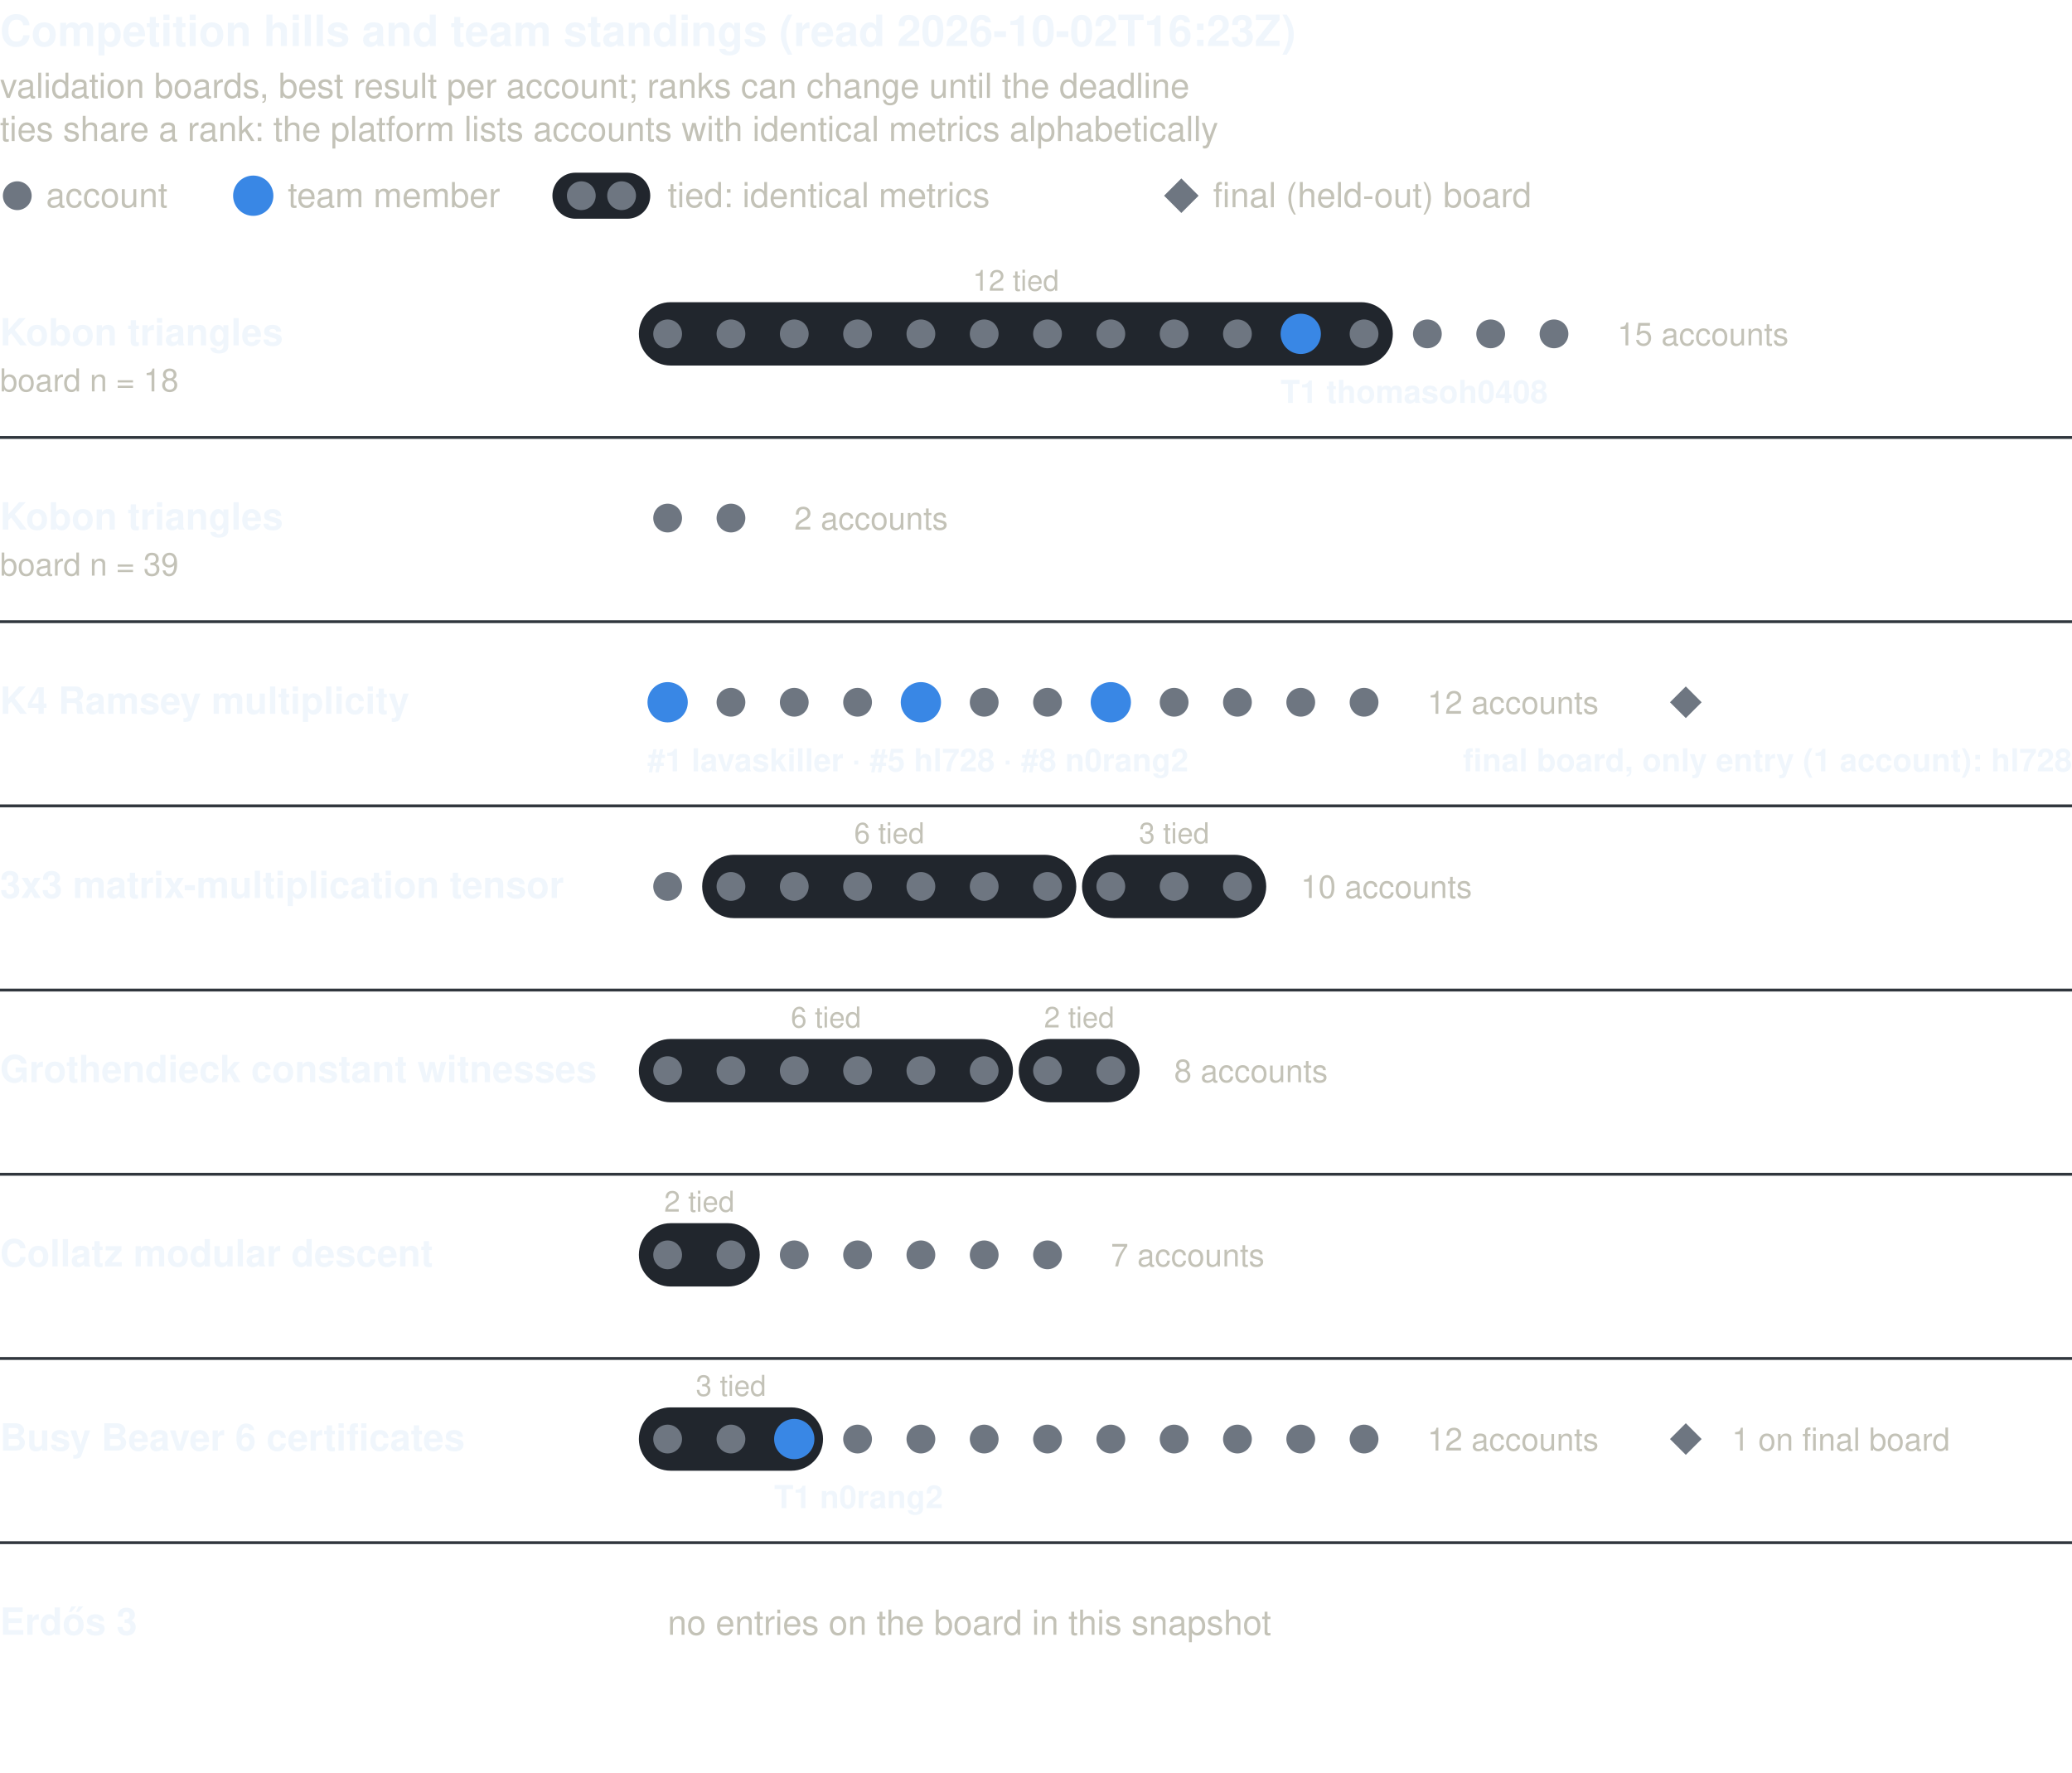
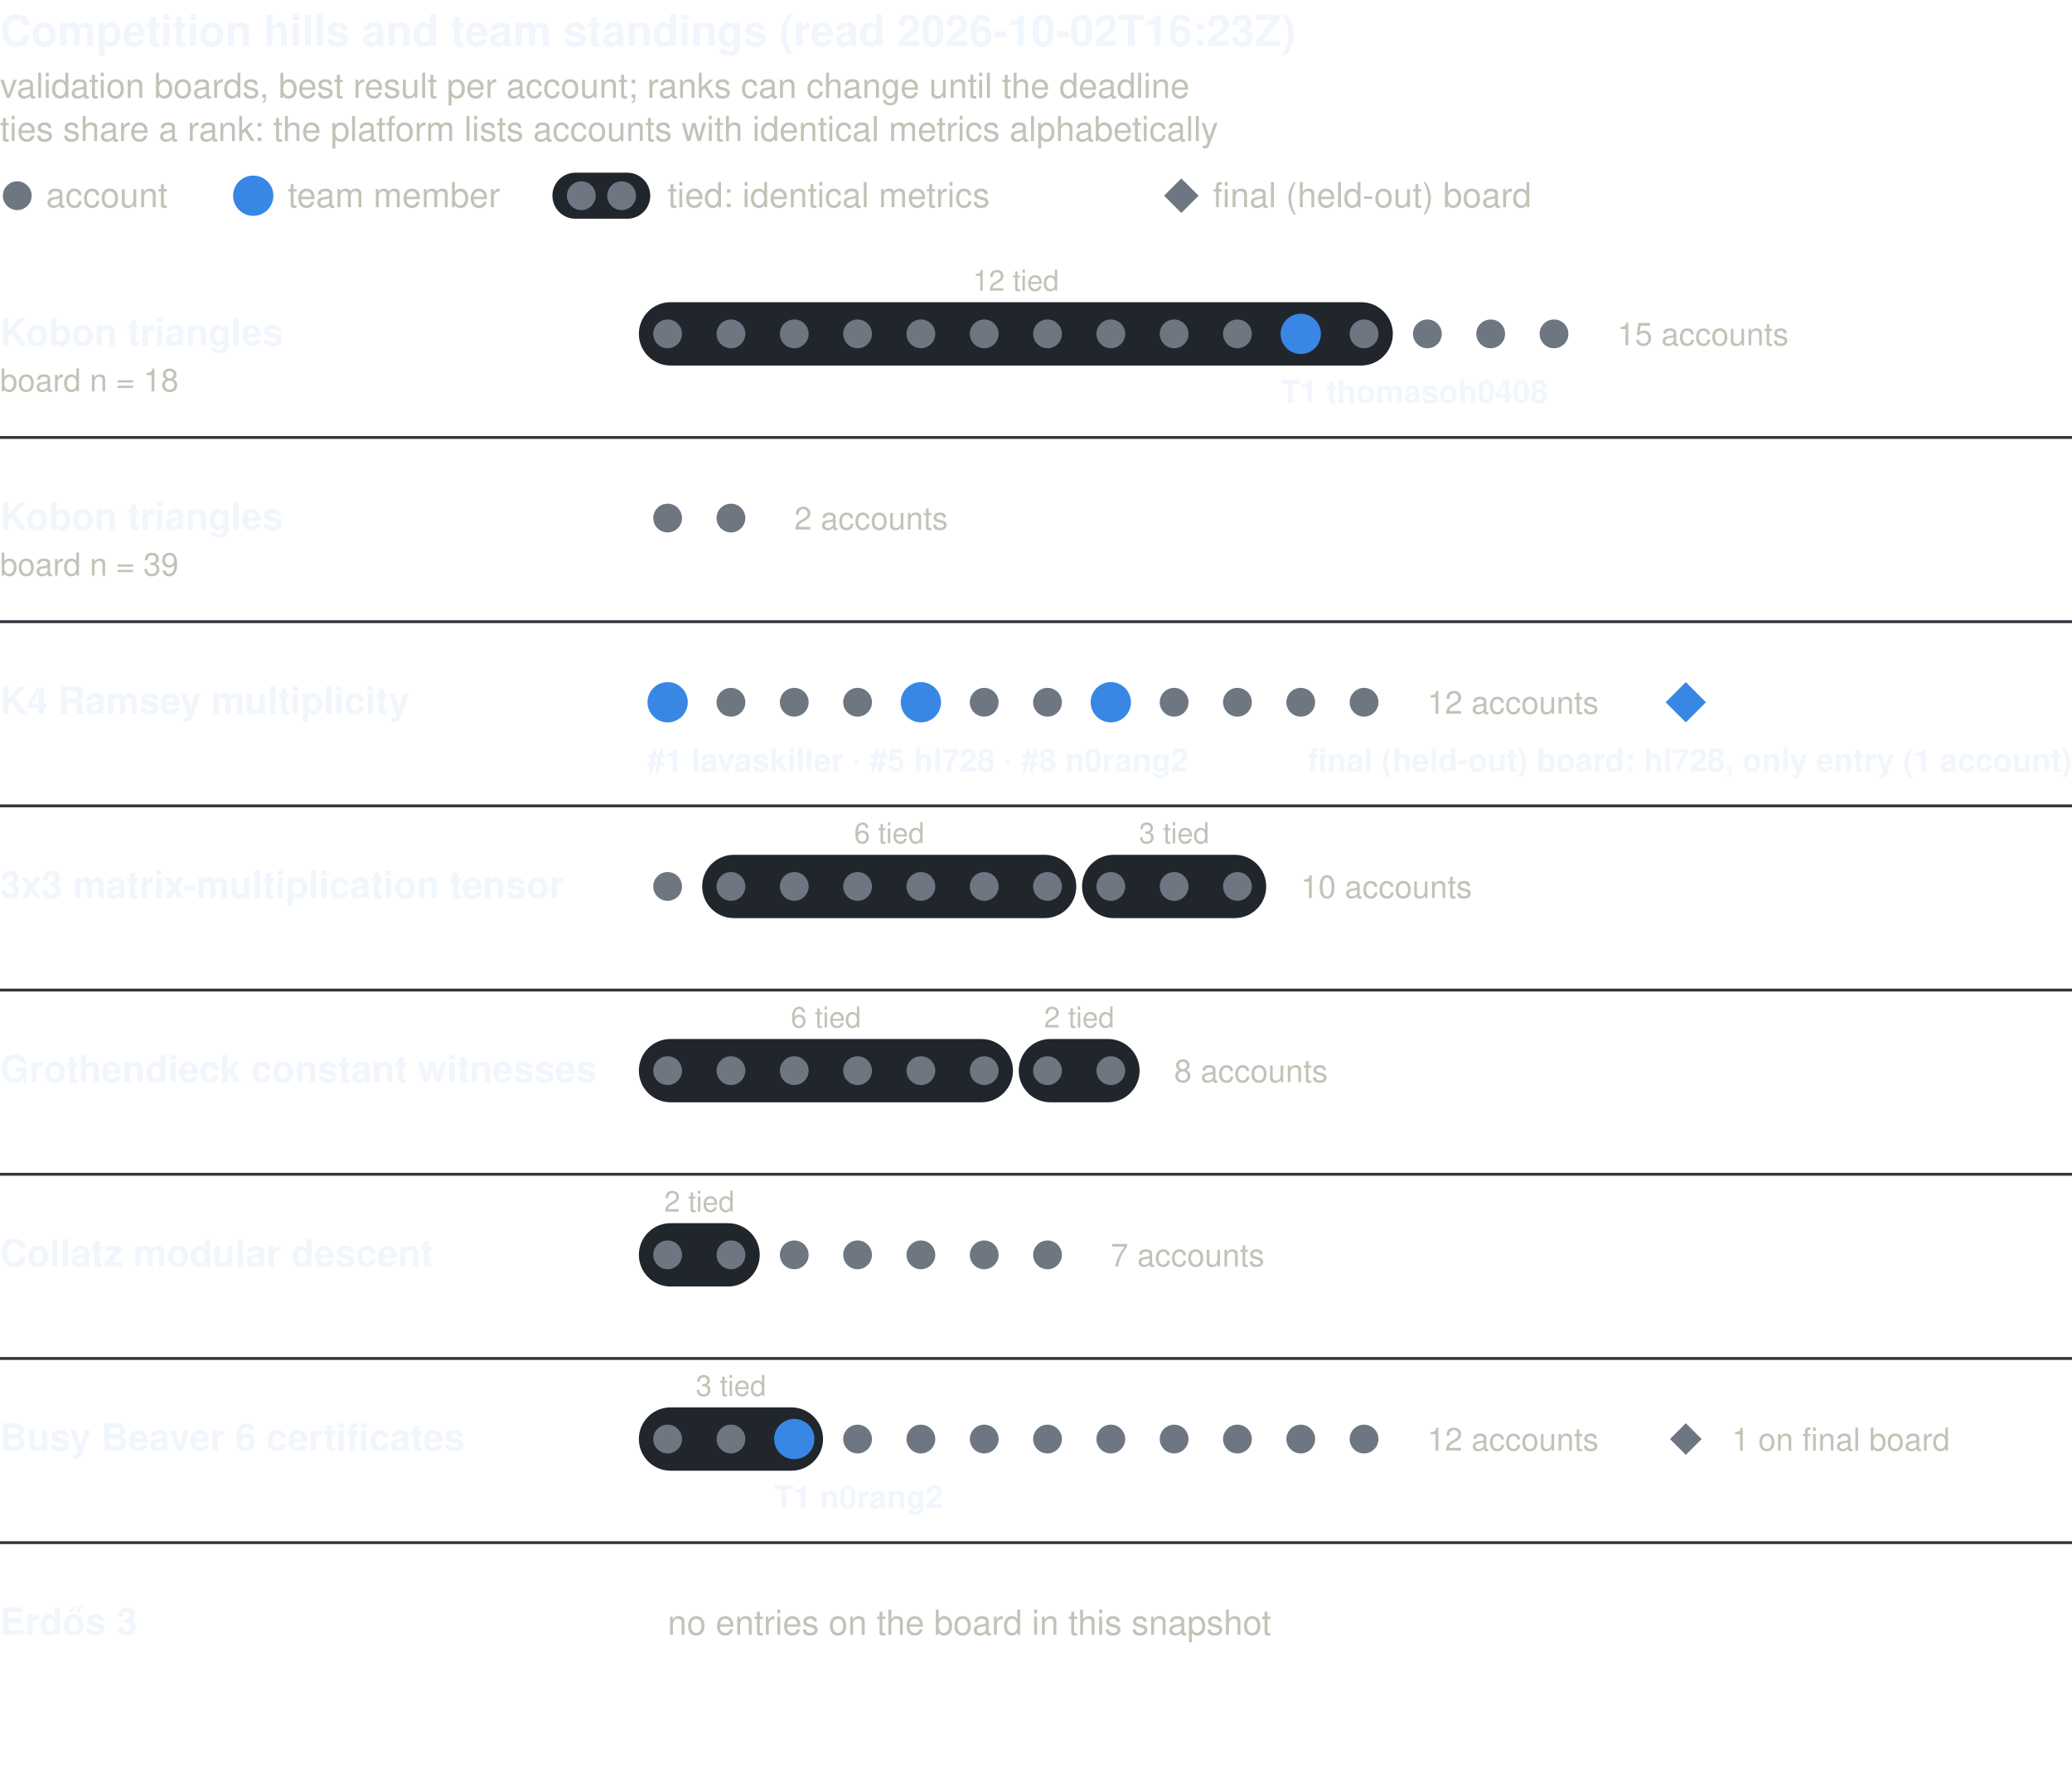
<svg xmlns="http://www.w3.org/2000/svg" viewBox="0 0 720 616" width="720" height="616" role="img" aria-label="Competition hills: accounts per board in rank order, ties grouped, team members highlighted" font-family="-apple-system, 'Segoe UI', Helvetica, Arial, sans-serif">
  <text x="0.0" y="16.0" font-size="15" text-anchor="start" fill="#f0f6fc" font-weight="600">Competition hills and team standings (read 2026-10-02T16:23Z)</text>
  <text x="0.0" y="34.0" font-size="12" text-anchor="start" fill="#c3c2b7">validation boards, best result per account; ranks can change until the deadline</text>
  <text x="0.0" y="49.0" font-size="12" text-anchor="start" fill="#c3c2b7">ties share a rank: the platform lists accounts with identical metrics alphabetically</text>
  <circle cx="6.0" cy="68.0" r="5.0" fill="#6e7681" />
  <text x="16.0" y="72.0" font-size="12" text-anchor="start" fill="#c3c2b7">account</text>
  <circle cx="88.0" cy="68.0" r="7.0" fill="#3987e5" />
  <text x="100.0" y="72.0" font-size="12" text-anchor="start" fill="#c3c2b7">team member</text>
  <rect x="191.96" y="60.00" width="34.00" height="16.00" fill="#21262d" rx="8" />
  <circle cx="202.0" cy="68.0" r="5.0" fill="#6e7681" />
  <circle cx="216.0" cy="68.0" r="5.0" fill="#6e7681" />
  <text x="232.0" y="72.0" font-size="12" text-anchor="start" fill="#c3c2b7">tied: identical metrics</text>
  <path d="M410.5 62.0 L416.5 68.0 L410.5 74.0 L404.5 68.0 Z" fill="#6e7681" />
  <text x="421.5" y="72.0" font-size="12" text-anchor="start" fill="#c3c2b7">final (held-out) board</text>
  <text x="0.0" y="120.0" font-size="13" text-anchor="start" fill="#f0f6fc" font-weight="600">Kobon triangles</text>
  <text x="0.0" y="136.0" font-size="11" text-anchor="start" fill="#c3c2b7">board n = 18</text>
  <rect x="222.00" y="105.00" width="262.00" height="22.00" fill="#21262d" rx="11" />
  <text x="353.0" y="101.0" font-size="10" text-anchor="middle" fill="#c3c2b7">12 tied</text>
  <circle cx="232.0" cy="116.0" r="5.0" fill="#6e7681" />
  <circle cx="254.0" cy="116.0" r="5.0" fill="#6e7681" />
  <circle cx="276.0" cy="116.0" r="5.0" fill="#6e7681" />
  <circle cx="298.0" cy="116.0" r="5.0" fill="#6e7681" />
  <circle cx="320.0" cy="116.0" r="5.0" fill="#6e7681" />
  <circle cx="342.0" cy="116.0" r="5.0" fill="#6e7681" />
  <circle cx="364.0" cy="116.0" r="5.0" fill="#6e7681" />
  <circle cx="386.0" cy="116.0" r="5.0" fill="#6e7681" />
  <circle cx="408.0" cy="116.0" r="5.0" fill="#6e7681" />
  <circle cx="430.0" cy="116.0" r="5.0" fill="#6e7681" />
  <circle cx="452.0" cy="116.0" r="7.0" fill="#3987e5" />
  <circle cx="474.0" cy="116.0" r="5.0" fill="#6e7681" />
  <circle cx="496.0" cy="116.0" r="5.0" fill="#6e7681" />
  <circle cx="518.0" cy="116.0" r="5.0" fill="#6e7681" />
  <circle cx="540.0" cy="116.0" r="5.0" fill="#6e7681" />
  <text x="445.0" y="140.0" font-size="11" text-anchor="start" fill="#f0f6fc" font-weight="600">T1 thomasoh0408</text>
  <text x="562.0" y="120.0" font-size="11" text-anchor="start" fill="#c3c2b7">15 accounts</text>
  <line x1="0.0" y1="152.0" x2="720.0" y2="152.0" stroke="#30363d" stroke-width="1" />
  <text x="0.0" y="184.0" font-size="13" text-anchor="start" fill="#f0f6fc" font-weight="600">Kobon triangles</text>
  <text x="0.0" y="200.0" font-size="11" text-anchor="start" fill="#c3c2b7">board n = 39</text>
  <circle cx="232.0" cy="180.0" r="5.0" fill="#6e7681" />
  <circle cx="254.0" cy="180.0" r="5.0" fill="#6e7681" />
  <text x="276.0" y="184.0" font-size="11" text-anchor="start" fill="#c3c2b7">2 accounts</text>
  <line x1="0.0" y1="216.0" x2="720.0" y2="216.0" stroke="#30363d" stroke-width="1" />
  <text x="0.0" y="248.0" font-size="13" text-anchor="start" fill="#f0f6fc" font-weight="600">K4 Ramsey multiplicity</text>
  <circle cx="232.0" cy="244.0" r="7.0" fill="#3987e5" />
  <circle cx="254.0" cy="244.0" r="5.0" fill="#6e7681" />
  <circle cx="276.0" cy="244.0" r="5.0" fill="#6e7681" />
  <circle cx="298.0" cy="244.0" r="5.0" fill="#6e7681" />
  <circle cx="320.0" cy="244.0" r="7.0" fill="#3987e5" />
  <circle cx="342.0" cy="244.0" r="5.0" fill="#6e7681" />
  <circle cx="364.0" cy="244.0" r="5.0" fill="#6e7681" />
  <circle cx="386.0" cy="244.0" r="7.0" fill="#3987e5" />
  <circle cx="408.0" cy="244.0" r="5.0" fill="#6e7681" />
  <circle cx="430.0" cy="244.0" r="5.0" fill="#6e7681" />
  <circle cx="452.0" cy="244.0" r="5.0" fill="#6e7681" />
  <circle cx="474.0" cy="244.0" r="5.0" fill="#6e7681" />
  <text x="225.0" y="268.0" font-size="11" text-anchor="start" fill="#f0f6fc" font-weight="600">#1 lavaskiller  ·  #5 hl728  ·  #8 n0rang2</text>
  <text x="496.0" y="248.0" font-size="11" text-anchor="start" fill="#c3c2b7">12 accounts</text>
-   <path d="M585.8 238.5 L591.3 244.0 L585.8 249.5 L580.3 244.0 Z" fill="#6e7681" />
-   <text x="720.0" y="268.0" font-size="11" text-anchor="end" fill="#f0f6fc" font-weight="600">final board, only entry (1 account): hl728</text>
+   <path d="M585.8 237.0 L592.8 244.0 L585.8 251.0 L578.8 244.0 Z" fill="#3987e5" />
+   <text x="720.0" y="268.0" font-size="11" text-anchor="end" fill="#f0f6fc" font-weight="600">final (held-out) board: hl728, only entry (1 account)</text>
  <line x1="0.0" y1="280.0" x2="720.0" y2="280.0" stroke="#30363d" stroke-width="1" />
  <text x="0.0" y="312.0" font-size="13" text-anchor="start" fill="#f0f6fc" font-weight="600">3x3 matrix-multiplication tensor</text>
  <rect x="244.00" y="297.00" width="130.00" height="22.00" fill="#21262d" rx="11" />
  <text x="309.0" y="293.0" font-size="10" text-anchor="middle" fill="#c3c2b7">6 tied</text>
  <rect x="376.00" y="297.00" width="64.00" height="22.00" fill="#21262d" rx="11" />
  <text x="408.0" y="293.0" font-size="10" text-anchor="middle" fill="#c3c2b7">3 tied</text>
  <circle cx="232.0" cy="308.0" r="5.0" fill="#6e7681" />
  <circle cx="254.0" cy="308.0" r="5.0" fill="#6e7681" />
  <circle cx="276.0" cy="308.0" r="5.0" fill="#6e7681" />
  <circle cx="298.0" cy="308.0" r="5.0" fill="#6e7681" />
  <circle cx="320.0" cy="308.0" r="5.0" fill="#6e7681" />
  <circle cx="342.0" cy="308.0" r="5.0" fill="#6e7681" />
  <circle cx="364.0" cy="308.0" r="5.0" fill="#6e7681" />
  <circle cx="386.0" cy="308.0" r="5.0" fill="#6e7681" />
  <circle cx="408.0" cy="308.0" r="5.0" fill="#6e7681" />
  <circle cx="430.0" cy="308.0" r="5.0" fill="#6e7681" />
  <text x="452.0" y="312.0" font-size="11" text-anchor="start" fill="#c3c2b7">10 accounts</text>
  <line x1="0.0" y1="344.0" x2="720.0" y2="344.0" stroke="#30363d" stroke-width="1" />
  <text x="0.0" y="376.0" font-size="13" text-anchor="start" fill="#f0f6fc" font-weight="600">Grothendieck constant witnesses</text>
  <rect x="222.00" y="361.00" width="130.00" height="22.00" fill="#21262d" rx="11" />
  <text x="287.0" y="357.0" font-size="10" text-anchor="middle" fill="#c3c2b7">6 tied</text>
  <rect x="354.00" y="361.00" width="42.00" height="22.00" fill="#21262d" rx="11" />
  <text x="375.0" y="357.0" font-size="10" text-anchor="middle" fill="#c3c2b7">2 tied</text>
  <circle cx="232.0" cy="372.0" r="5.0" fill="#6e7681" />
  <circle cx="254.0" cy="372.0" r="5.0" fill="#6e7681" />
  <circle cx="276.0" cy="372.0" r="5.0" fill="#6e7681" />
  <circle cx="298.0" cy="372.0" r="5.0" fill="#6e7681" />
  <circle cx="320.0" cy="372.0" r="5.0" fill="#6e7681" />
  <circle cx="342.0" cy="372.0" r="5.0" fill="#6e7681" />
  <circle cx="364.0" cy="372.0" r="5.0" fill="#6e7681" />
  <circle cx="386.0" cy="372.0" r="5.0" fill="#6e7681" />
  <text x="408.0" y="376.0" font-size="11" text-anchor="start" fill="#c3c2b7">8 accounts</text>
  <line x1="0.0" y1="408.0" x2="720.0" y2="408.0" stroke="#30363d" stroke-width="1" />
  <text x="0.0" y="440.0" font-size="13" text-anchor="start" fill="#f0f6fc" font-weight="600">Collatz modular descent</text>
  <rect x="222.00" y="425.00" width="42.00" height="22.00" fill="#21262d" rx="11" />
  <text x="243.0" y="421.0" font-size="10" text-anchor="middle" fill="#c3c2b7">2 tied</text>
  <circle cx="232.0" cy="436.0" r="5.0" fill="#6e7681" />
  <circle cx="254.0" cy="436.0" r="5.0" fill="#6e7681" />
  <circle cx="276.0" cy="436.0" r="5.0" fill="#6e7681" />
  <circle cx="298.0" cy="436.0" r="5.0" fill="#6e7681" />
  <circle cx="320.0" cy="436.0" r="5.0" fill="#6e7681" />
  <circle cx="342.0" cy="436.0" r="5.0" fill="#6e7681" />
  <circle cx="364.0" cy="436.0" r="5.0" fill="#6e7681" />
  <text x="386.0" y="440.0" font-size="11" text-anchor="start" fill="#c3c2b7">7 accounts</text>
  <line x1="0.0" y1="472.0" x2="720.0" y2="472.0" stroke="#30363d" stroke-width="1" />
  <text x="0.0" y="504.0" font-size="13" text-anchor="start" fill="#f0f6fc" font-weight="600">Busy Beaver 6 certificates</text>
  <rect x="222.00" y="489.00" width="64.00" height="22.00" fill="#21262d" rx="11" />
  <text x="254.0" y="485.0" font-size="10" text-anchor="middle" fill="#c3c2b7">3 tied</text>
  <circle cx="232.0" cy="500.0" r="5.0" fill="#6e7681" />
  <circle cx="254.0" cy="500.0" r="5.0" fill="#6e7681" />
  <circle cx="276.0" cy="500.0" r="7.0" fill="#3987e5" />
  <circle cx="298.0" cy="500.0" r="5.0" fill="#6e7681" />
  <circle cx="320.0" cy="500.0" r="5.0" fill="#6e7681" />
  <circle cx="342.0" cy="500.0" r="5.0" fill="#6e7681" />
  <circle cx="364.0" cy="500.0" r="5.0" fill="#6e7681" />
  <circle cx="386.0" cy="500.0" r="5.0" fill="#6e7681" />
  <circle cx="408.0" cy="500.0" r="5.0" fill="#6e7681" />
  <circle cx="430.0" cy="500.0" r="5.0" fill="#6e7681" />
  <circle cx="452.0" cy="500.0" r="5.0" fill="#6e7681" />
  <circle cx="474.0" cy="500.0" r="5.0" fill="#6e7681" />
  <text x="269.0" y="524.0" font-size="11" text-anchor="start" fill="#f0f6fc" font-weight="600">T1 n0rang2</text>
  <text x="496.0" y="504.0" font-size="11" text-anchor="start" fill="#c3c2b7">12 accounts</text>
  <path d="M585.8 494.5 L591.3 500.0 L585.8 505.5 L580.3 500.0 Z" fill="#6e7681" />
  <text x="601.8" y="504.0" font-size="11" text-anchor="start" fill="#c3c2b7">1 on final board</text>
  <line x1="0.0" y1="536.0" x2="720.0" y2="536.0" stroke="#30363d" stroke-width="1" />
  <text x="0.0" y="568.0" font-size="13" text-anchor="start" fill="#f0f6fc" font-weight="600">Erdős 3</text>
  <text x="232.0" y="568.0" font-size="12" text-anchor="start" fill="#c3c2b7">no entries on the board in this snapshot</text>
</svg>
